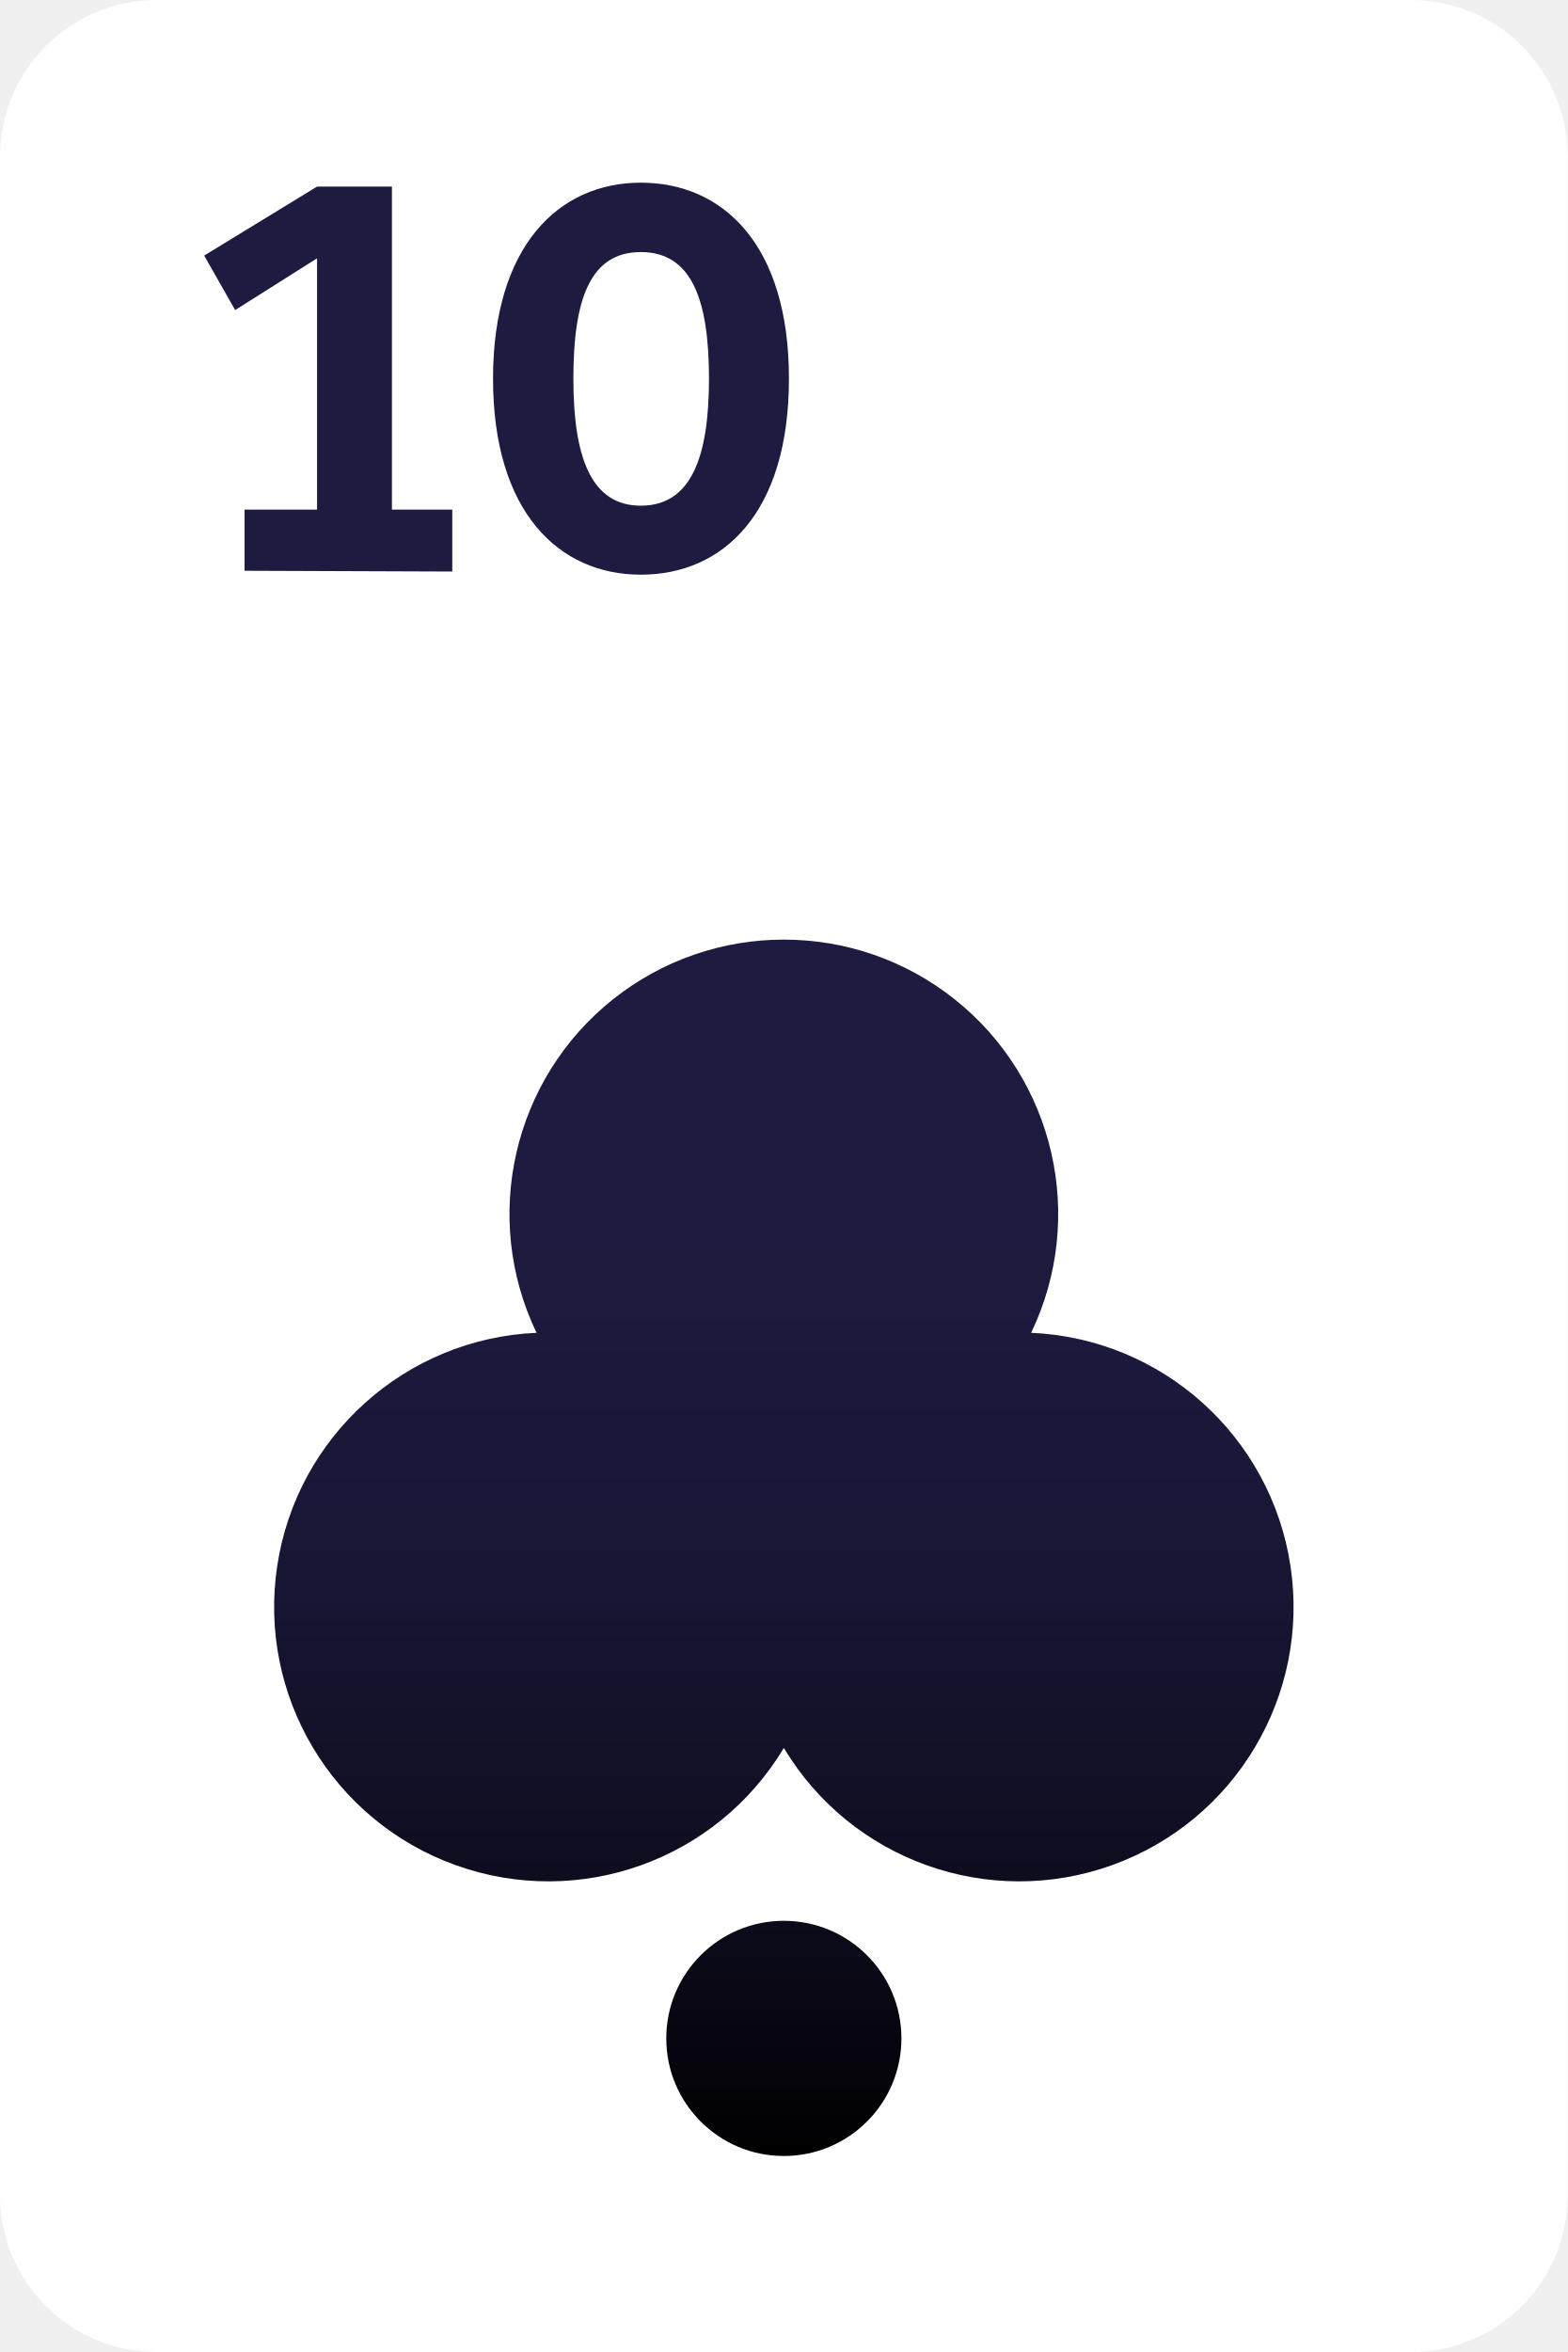
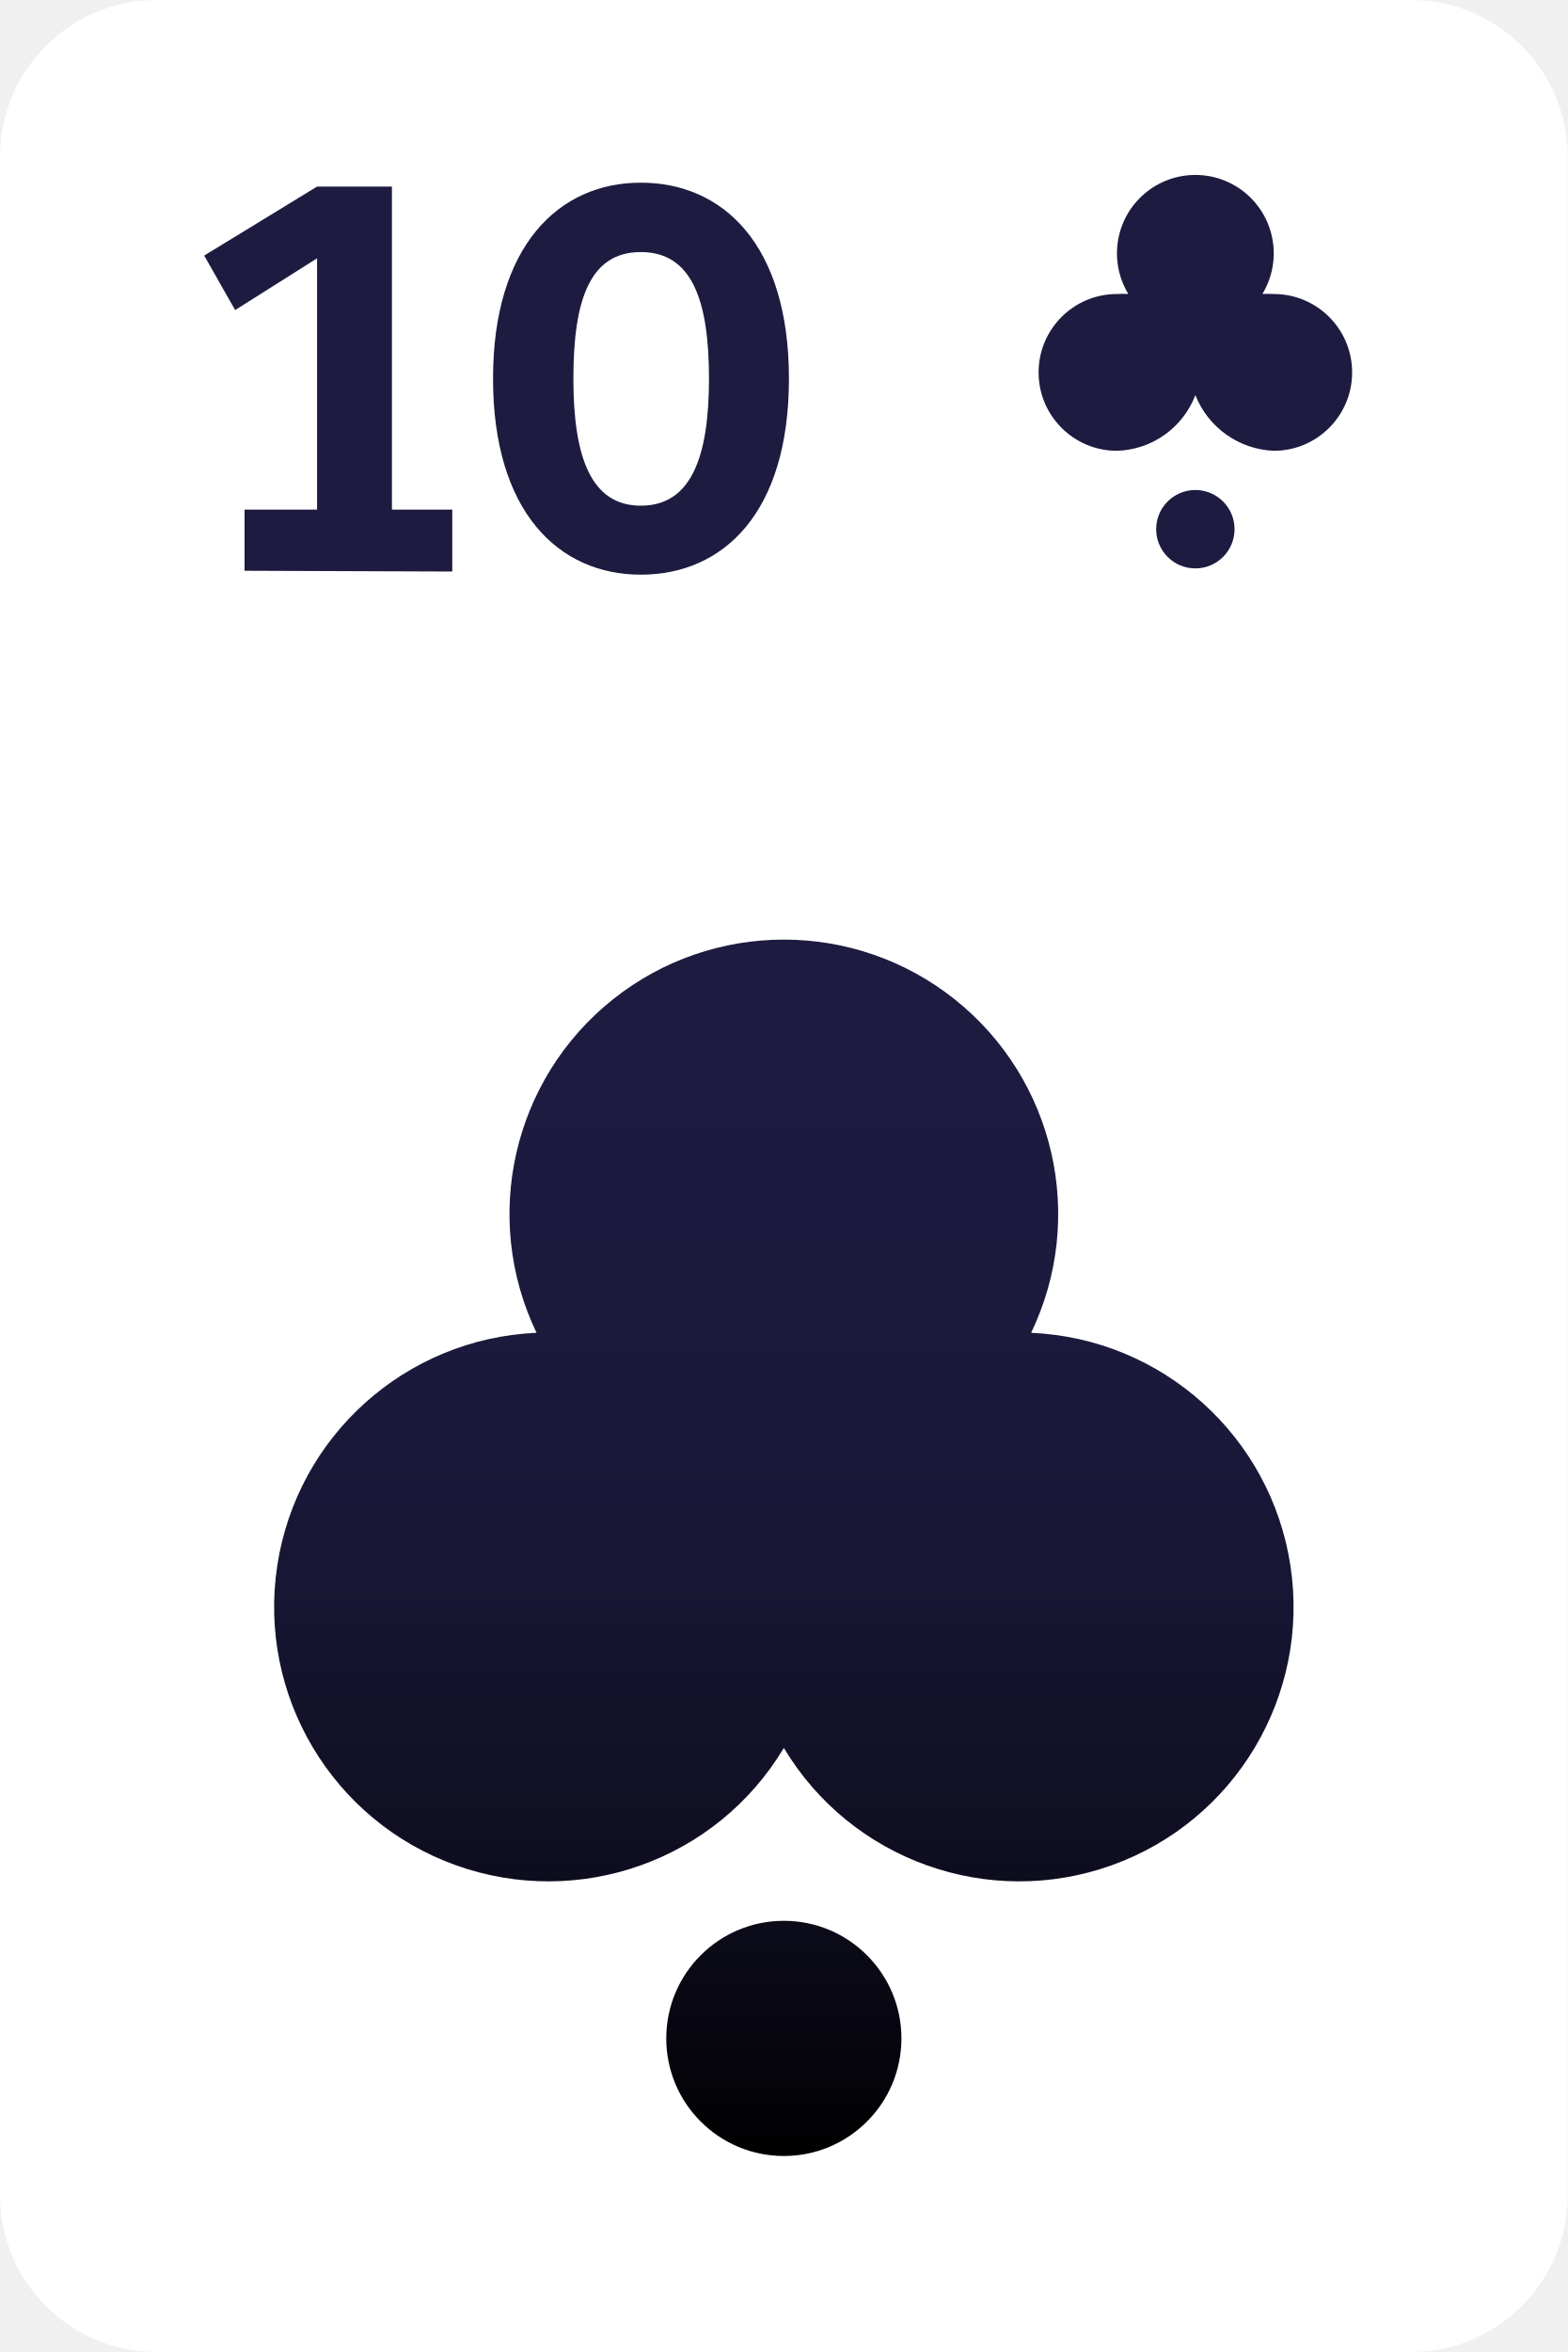
<svg xmlns="http://www.w3.org/2000/svg" viewBox="0 0 40 60">
  <defs>
    <linearGradient id="svg_card_clubs_10_1" x1="20" y1="24" x2="20" y2="55" gradientUnits="userSpaceOnUse">
      <stop offset="0" stop-color="#1d1b40" />
      <stop offset=".3" stop-color="#1c1a3d" />
      <stop offset=".53" stop-color="#171634" />
      <stop offset=".73" stop-color="#100f23" />
      <stop offset=".92" stop-color="#06050d" />
      <stop offset="1" />
    </linearGradient>
  </defs>
  <rect width="40" height="60" rx="4" fill="#fff" />
  <path d="M6.24 14.56V13h1.85V6.59L6 7.91l-.79-1.39 2.88-1.76H10V13h1.54v1.58zm13.89-4.9c0 3.43-1.68 5-3.78 5s-3.77-1.61-3.77-5 1.68-5 3.77-5 3.78 1.57 3.78 5zm-5.5 0c0 2 .45 3.24 1.72 3.24s1.74-1.21 1.74-3.24-.45-3.23-1.74-3.23-1.72 1.2-1.72 3.23z" fill="#1d1b40" />
  <path d="M23 52a3 3 0 11-3-3 3 3 0 013 3zm3.31-18a7 7 0 10-12.62 0A7 7 0 1020 44.59 7 7 0 1026.31 34z" fill="url(#svg_card_clubs_10_1)" />
+   <path d="M31.5 13.5a1 1 0 11-1-1 1 1 0 011 1zm3-4a2 2 0 01-2 2 2.25 2.25 0 01-2-1.42 2.21 2.21 0 01-2 1.42 2 2 0 010-4 2.58 2.58 0 01.29 0 2 2 0 113.42 0 2.58 2.58 0 01.29 0 2 2 0 012 2z" fill="#1d1b40" />
</svg>
